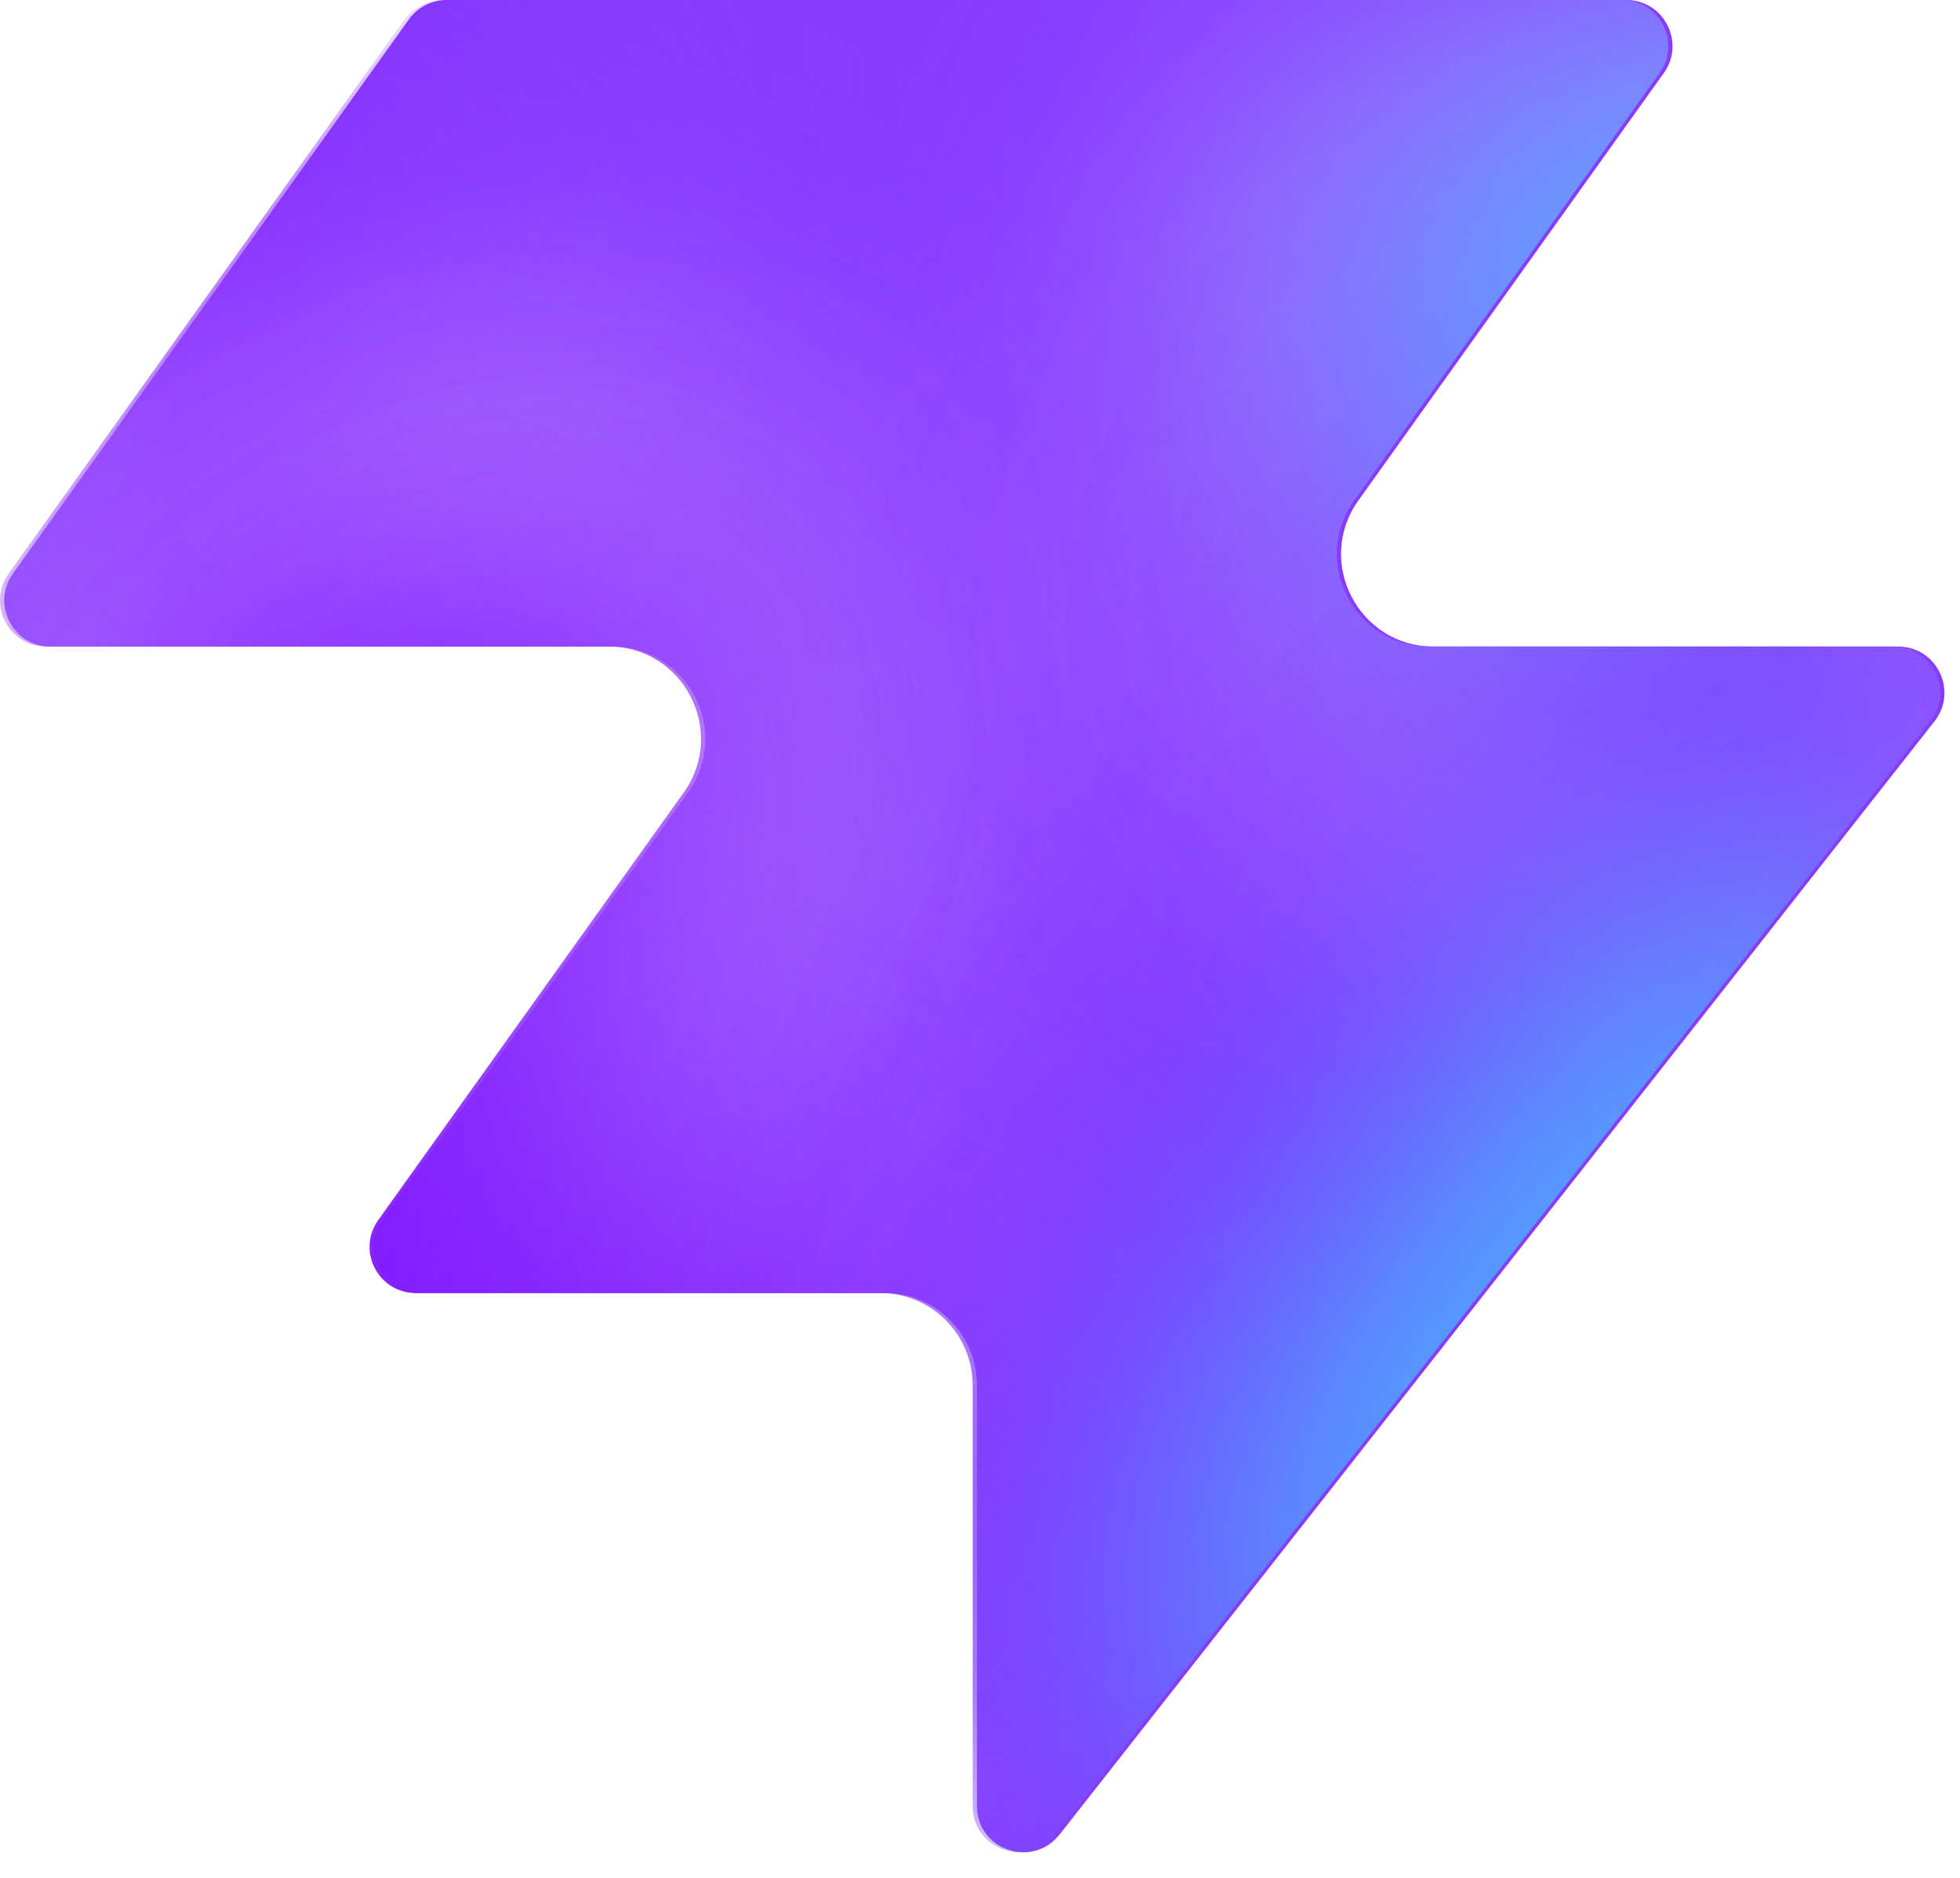
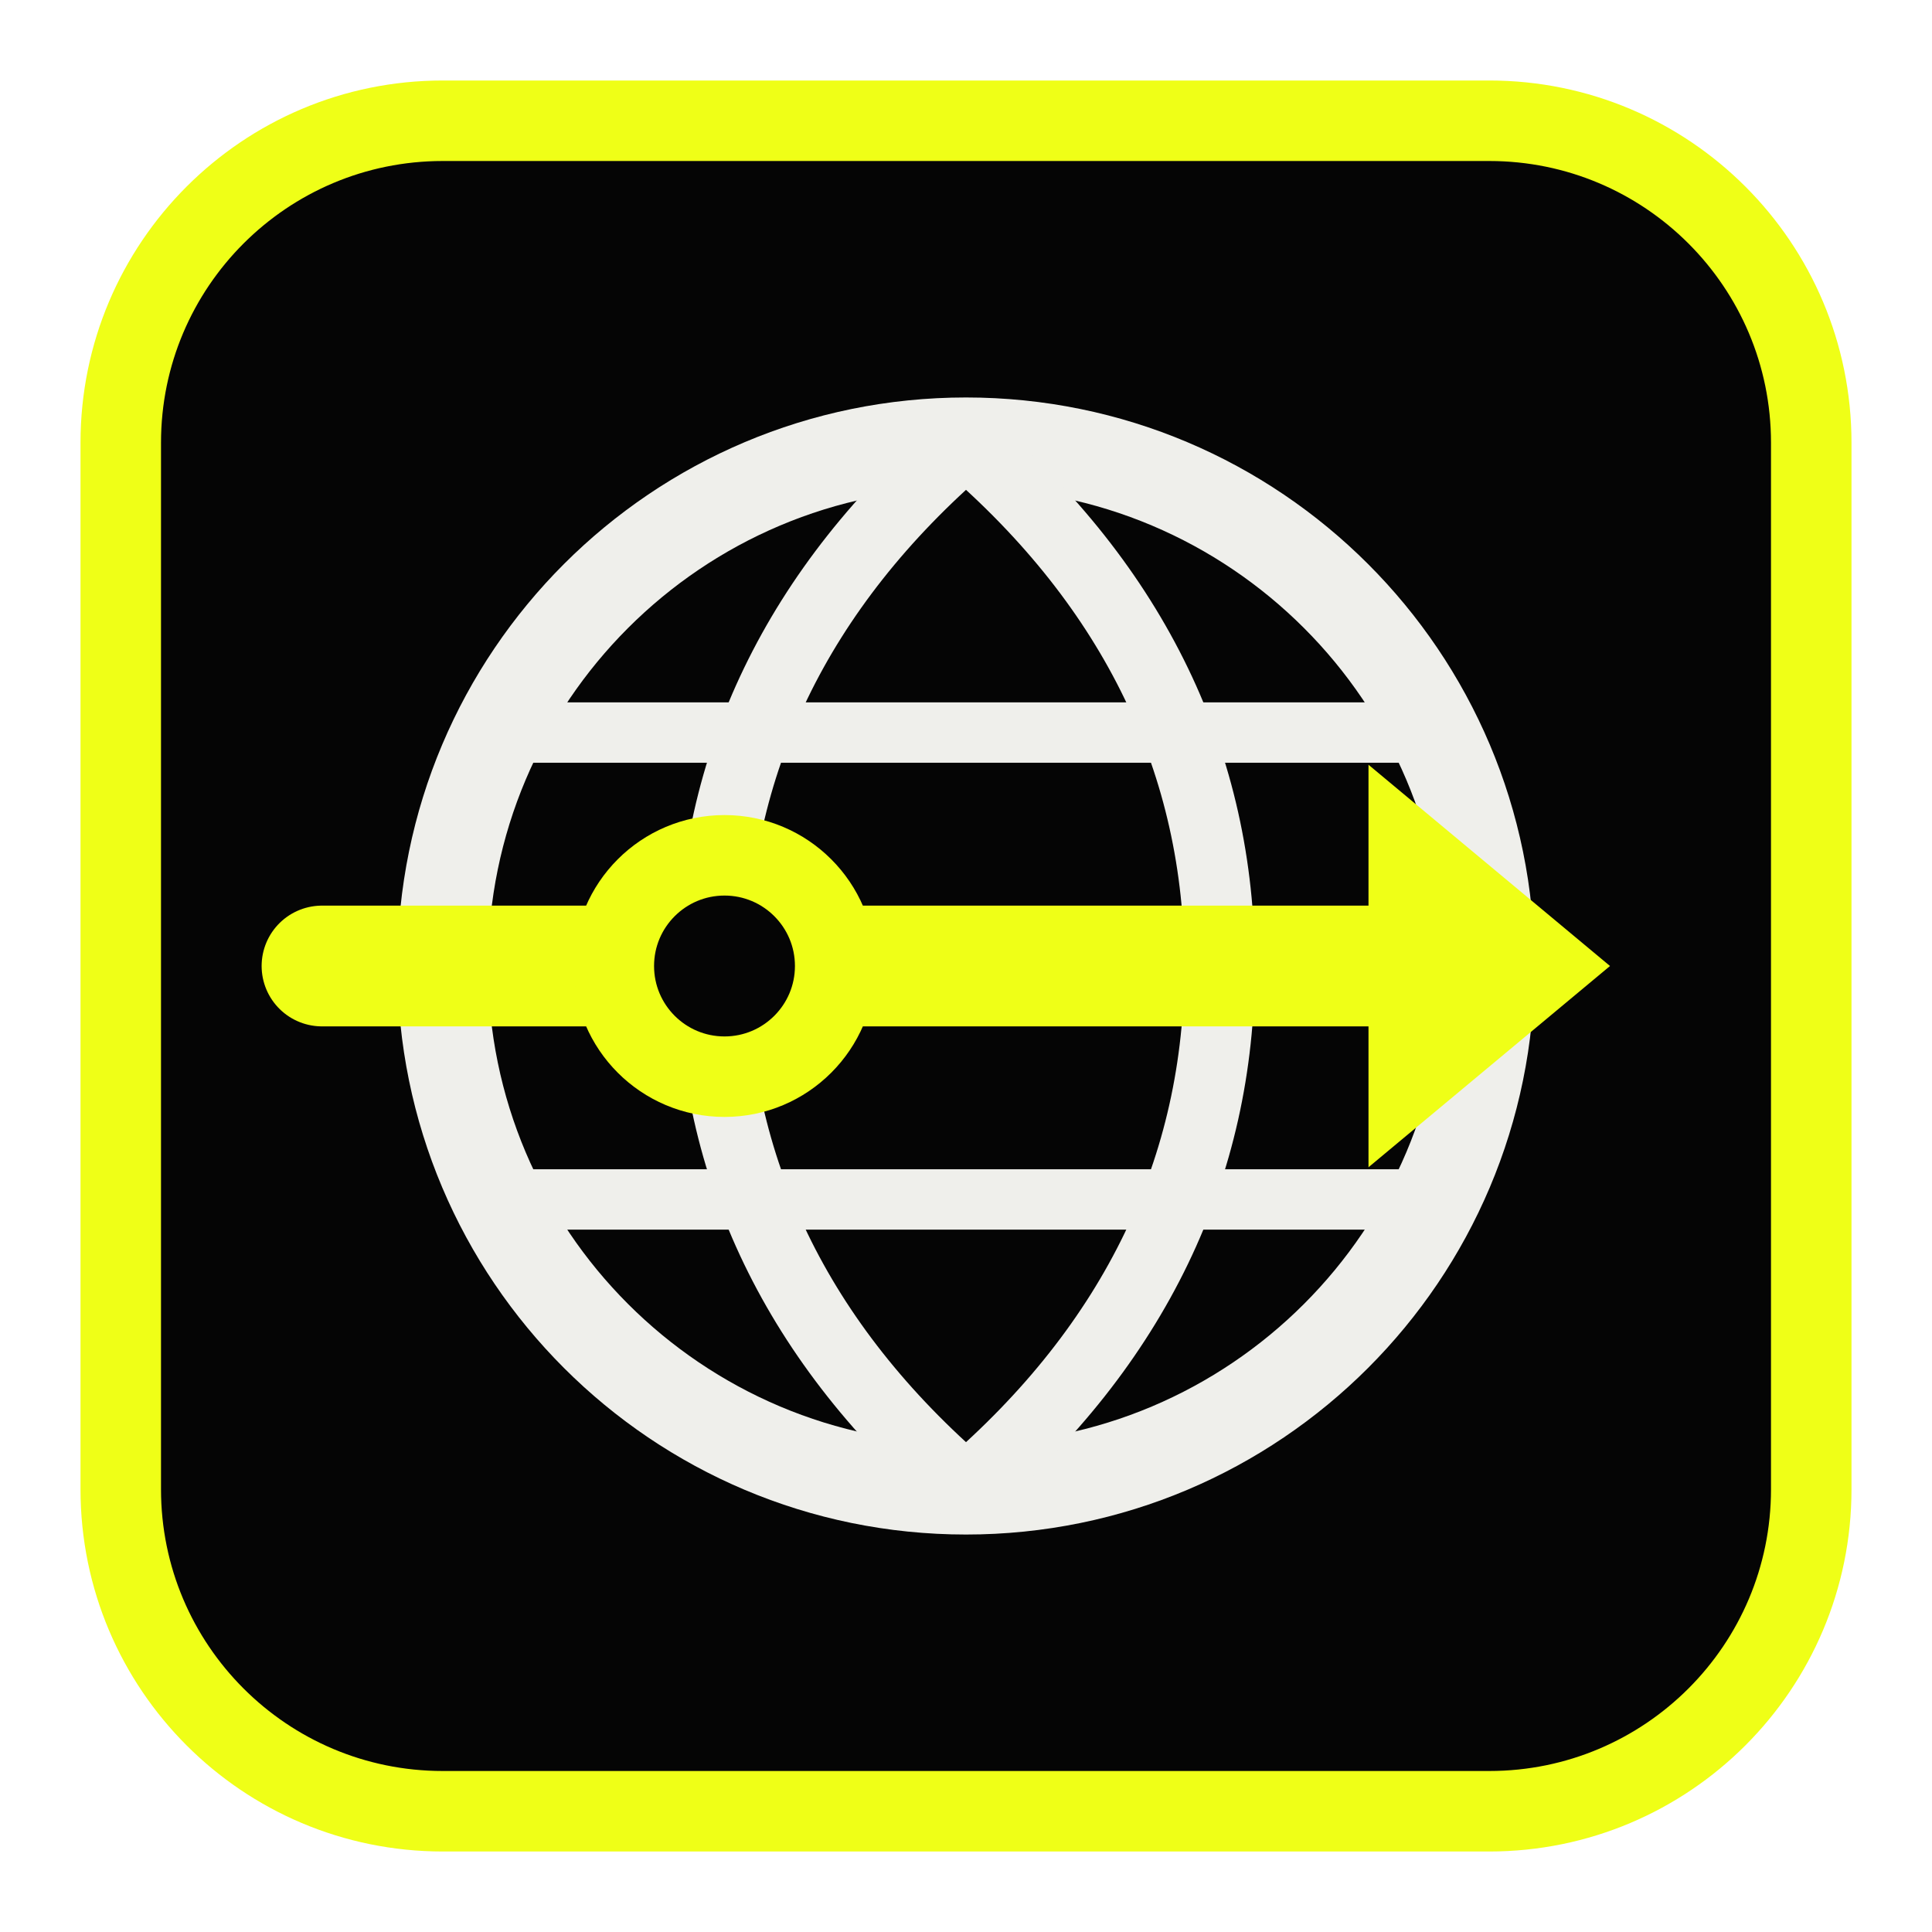
- <svg xmlns="http://www.w3.org/2000/svg" width="48" height="46" fill="none" viewBox="0 0 48 46">
-   <path fill="#863bff" d="M25.946 44.938c-.664.845-2.021.375-2.021-.698V33.937a2.26 2.26 0 0 0-2.262-2.262H10.287c-.92 0-1.456-1.04-.92-1.788l7.48-10.471c1.07-1.497 0-3.578-1.842-3.578H1.237c-.92 0-1.456-1.04-.92-1.788L10.013.474c.214-.297.556-.474.92-.474h28.894c.92 0 1.456 1.04.92 1.788l-7.48 10.471c-1.07 1.498 0 3.579 1.842 3.579h11.377c.943 0 1.473 1.088.89 1.83L25.947 44.94z" style="fill:#863bff;fill:color(display-p3 .525 .23 1);fill-opacity:1" />
-   <mask id="a" width="48" height="46" x="0" y="0" maskUnits="userSpaceOnUse" style="mask-type:alpha">
-     <path fill="#000" d="M25.842 44.938c-.664.844-2.021.375-2.021-.698V33.937a2.26 2.26 0 0 0-2.262-2.262H10.183c-.92 0-1.456-1.04-.92-1.788l7.48-10.471c1.07-1.498 0-3.579-1.842-3.579H1.133c-.92 0-1.456-1.04-.92-1.787L9.91.473c.214-.297.556-.474.92-.474h28.894c.92 0 1.456 1.04.92 1.788l-7.48 10.471c-1.07 1.498 0 3.578 1.842 3.578h11.377c.943 0 1.473 1.088.89 1.832L25.843 44.94z" style="fill:#000;fill-opacity:1" />
-   </mask>
-   <g mask="url(#a)">
-     <g filter="url(#b)">
-       <ellipse cx="5.508" cy="14.704" fill="#ede6ff" rx="5.508" ry="14.704" style="fill:#ede6ff;fill:color(display-p3 .927 .903 1);fill-opacity:1" transform="matrix(.00324 1 1 -.00324 -4.47 31.516)" />
-     </g>
-     <g filter="url(#c)">
-       <ellipse cx="10.399" cy="29.851" fill="#ede6ff" rx="10.399" ry="29.851" style="fill:#ede6ff;fill:color(display-p3 .927 .903 1);fill-opacity:1" transform="matrix(.00324 1 1 -.00324 -39.328 7.883)" />
-     </g>
-     <g filter="url(#d)">
-       <ellipse cx="5.508" cy="30.487" fill="#7e14ff" rx="5.508" ry="30.487" style="fill:#7e14ff;fill:color(display-p3 .492 .077 1);fill-opacity:1" transform="rotate(89.814 -25.913 -14.639)scale(1 -1)" />
-     </g>
-     <g filter="url(#e)">
-       <ellipse cx="5.508" cy="30.599" fill="#7e14ff" rx="5.508" ry="30.599" style="fill:#7e14ff;fill:color(display-p3 .492 .077 1);fill-opacity:1" transform="rotate(89.814 -32.644 -3.334)scale(1 -1)" />
-     </g>
-     <g filter="url(#f)">
-       <ellipse cx="5.508" cy="30.599" fill="#7e14ff" rx="5.508" ry="30.599" style="fill:#7e14ff;fill:color(display-p3 .492 .077 1);fill-opacity:1" transform="matrix(.00324 1 1 -.00324 -34.34 30.47)" />
-     </g>
-     <g filter="url(#g)">
-       <ellipse cx="14.072" cy="22.078" fill="#ede6ff" rx="14.072" ry="22.078" style="fill:#ede6ff;fill:color(display-p3 .927 .903 1);fill-opacity:1" transform="rotate(93.35 24.506 48.493)scale(-1 1)" />
-     </g>
-     <g filter="url(#h)">
-       <ellipse cx="3.47" cy="21.501" fill="#7e14ff" rx="3.47" ry="21.501" style="fill:#7e14ff;fill:color(display-p3 .492 .077 1);fill-opacity:1" transform="rotate(89.009 28.708 47.59)scale(-1 1)" />
-     </g>
-     <g filter="url(#i)">
-       <ellipse cx="3.47" cy="21.501" fill="#7e14ff" rx="3.47" ry="21.501" style="fill:#7e14ff;fill:color(display-p3 .492 .077 1);fill-opacity:1" transform="rotate(89.009 28.708 47.59)scale(-1 1)" />
-     </g>
-     <g filter="url(#j)">
-       <ellipse cx=".387" cy="8.972" fill="#7e14ff" rx="4.407" ry="29.108" style="fill:#7e14ff;fill:color(display-p3 .492 .077 1);fill-opacity:1" transform="rotate(39.51 .387 8.972)" />
-     </g>
-     <g filter="url(#k)">
-       <ellipse cx="47.523" cy="-6.092" fill="#7e14ff" rx="4.407" ry="29.108" style="fill:#7e14ff;fill:color(display-p3 .492 .077 1);fill-opacity:1" transform="rotate(37.892 47.523 -6.092)" />
-     </g>
-     <g filter="url(#l)">
-       <ellipse cx="41.412" cy="6.333" fill="#47bfff" rx="5.971" ry="9.665" style="fill:#47bfff;fill:color(display-p3 .28 .748 1);fill-opacity:1" transform="rotate(37.892 41.412 6.333)" />
-     </g>
-     <g filter="url(#m)">
-       <ellipse cx="-1.879" cy="38.332" fill="#7e14ff" rx="4.407" ry="29.108" style="fill:#7e14ff;fill:color(display-p3 .492 .077 1);fill-opacity:1" transform="rotate(37.892 -1.88 38.332)" />
-     </g>
-     <g filter="url(#n)">
-       <ellipse cx="-1.879" cy="38.332" fill="#7e14ff" rx="4.407" ry="29.108" style="fill:#7e14ff;fill:color(display-p3 .492 .077 1);fill-opacity:1" transform="rotate(37.892 -1.88 38.332)" />
-     </g>
-     <g filter="url(#o)">
-       <ellipse cx="35.651" cy="29.907" fill="#7e14ff" rx="4.407" ry="29.108" style="fill:#7e14ff;fill:color(display-p3 .492 .077 1);fill-opacity:1" transform="rotate(37.892 35.651 29.907)" />
-     </g>
-     <g filter="url(#p)">
-       <ellipse cx="38.418" cy="32.4" fill="#47bfff" rx="5.971" ry="15.297" style="fill:#47bfff;fill:color(display-p3 .28 .748 1);fill-opacity:1" transform="rotate(37.892 38.418 32.4)" />
-     </g>
-   </g>
-   <defs>
-     <filter id="b" width="60.045" height="41.654" x="-19.77" y="16.149" color-interpolation-filters="sRGB" filterUnits="userSpaceOnUse">
-       <feFlood flood-opacity="0" result="BackgroundImageFix" />
-       <feBlend in="SourceGraphic" in2="BackgroundImageFix" result="shape" />
-       <feGaussianBlur result="effect1_foregroundBlur_2002_17158" stdDeviation="7.659" />
-     </filter>
-     <filter id="c" width="90.34" height="51.437" x="-54.613" y="-7.533" color-interpolation-filters="sRGB" filterUnits="userSpaceOnUse">
-       <feFlood flood-opacity="0" result="BackgroundImageFix" />
-       <feBlend in="SourceGraphic" in2="BackgroundImageFix" result="shape" />
-       <feGaussianBlur result="effect1_foregroundBlur_2002_17158" stdDeviation="7.659" />
-     </filter>
-     <filter id="d" width="79.355" height="29.4" x="-49.64" y="2.03" color-interpolation-filters="sRGB" filterUnits="userSpaceOnUse">
-       <feFlood flood-opacity="0" result="BackgroundImageFix" />
-       <feBlend in="SourceGraphic" in2="BackgroundImageFix" result="shape" />
-       <feGaussianBlur result="effect1_foregroundBlur_2002_17158" stdDeviation="4.596" />
-     </filter>
-     <filter id="e" width="79.579" height="29.4" x="-45.045" y="20.029" color-interpolation-filters="sRGB" filterUnits="userSpaceOnUse">
-       <feFlood flood-opacity="0" result="BackgroundImageFix" />
-       <feBlend in="SourceGraphic" in2="BackgroundImageFix" result="shape" />
-       <feGaussianBlur result="effect1_foregroundBlur_2002_17158" stdDeviation="4.596" />
-     </filter>
-     <filter id="f" width="79.579" height="29.4" x="-43.513" y="21.178" color-interpolation-filters="sRGB" filterUnits="userSpaceOnUse">
-       <feFlood flood-opacity="0" result="BackgroundImageFix" />
-       <feBlend in="SourceGraphic" in2="BackgroundImageFix" result="shape" />
-       <feGaussianBlur result="effect1_foregroundBlur_2002_17158" stdDeviation="4.596" />
-     </filter>
-     <filter id="g" width="74.749" height="58.852" x="15.756" y="-17.901" color-interpolation-filters="sRGB" filterUnits="userSpaceOnUse">
-       <feFlood flood-opacity="0" result="BackgroundImageFix" />
-       <feBlend in="SourceGraphic" in2="BackgroundImageFix" result="shape" />
-       <feGaussianBlur result="effect1_foregroundBlur_2002_17158" stdDeviation="7.659" />
-     </filter>
-     <filter id="h" width="61.377" height="25.362" x="23.548" y="2.284" color-interpolation-filters="sRGB" filterUnits="userSpaceOnUse">
-       <feFlood flood-opacity="0" result="BackgroundImageFix" />
-       <feBlend in="SourceGraphic" in2="BackgroundImageFix" result="shape" />
-       <feGaussianBlur result="effect1_foregroundBlur_2002_17158" stdDeviation="4.596" />
-     </filter>
-     <filter id="i" width="61.377" height="25.362" x="23.548" y="2.284" color-interpolation-filters="sRGB" filterUnits="userSpaceOnUse">
-       <feFlood flood-opacity="0" result="BackgroundImageFix" />
-       <feBlend in="SourceGraphic" in2="BackgroundImageFix" result="shape" />
-       <feGaussianBlur result="effect1_foregroundBlur_2002_17158" stdDeviation="4.596" />
-     </filter>
-     <filter id="j" width="56.045" height="63.649" x="-27.636" y="-22.853" color-interpolation-filters="sRGB" filterUnits="userSpaceOnUse">
-       <feFlood flood-opacity="0" result="BackgroundImageFix" />
-       <feBlend in="SourceGraphic" in2="BackgroundImageFix" result="shape" />
-       <feGaussianBlur result="effect1_foregroundBlur_2002_17158" stdDeviation="4.596" />
-     </filter>
-     <filter id="k" width="54.814" height="64.646" x="20.116" y="-38.415" color-interpolation-filters="sRGB" filterUnits="userSpaceOnUse">
-       <feFlood flood-opacity="0" result="BackgroundImageFix" />
-       <feBlend in="SourceGraphic" in2="BackgroundImageFix" result="shape" />
-       <feGaussianBlur result="effect1_foregroundBlur_2002_17158" stdDeviation="4.596" />
-     </filter>
-     <filter id="l" width="33.541" height="35.313" x="24.641" y="-11.323" color-interpolation-filters="sRGB" filterUnits="userSpaceOnUse">
-       <feFlood flood-opacity="0" result="BackgroundImageFix" />
-       <feBlend in="SourceGraphic" in2="BackgroundImageFix" result="shape" />
-       <feGaussianBlur result="effect1_foregroundBlur_2002_17158" stdDeviation="4.596" />
-     </filter>
-     <filter id="m" width="54.814" height="64.646" x="-29.286" y="6.009" color-interpolation-filters="sRGB" filterUnits="userSpaceOnUse">
-       <feFlood flood-opacity="0" result="BackgroundImageFix" />
-       <feBlend in="SourceGraphic" in2="BackgroundImageFix" result="shape" />
-       <feGaussianBlur result="effect1_foregroundBlur_2002_17158" stdDeviation="4.596" />
-     </filter>
-     <filter id="n" width="54.814" height="64.646" x="-29.286" y="6.009" color-interpolation-filters="sRGB" filterUnits="userSpaceOnUse">
-       <feFlood flood-opacity="0" result="BackgroundImageFix" />
-       <feBlend in="SourceGraphic" in2="BackgroundImageFix" result="shape" />
-       <feGaussianBlur result="effect1_foregroundBlur_2002_17158" stdDeviation="4.596" />
-     </filter>
-     <filter id="o" width="54.814" height="64.646" x="8.244" y="-2.416" color-interpolation-filters="sRGB" filterUnits="userSpaceOnUse">
-       <feFlood flood-opacity="0" result="BackgroundImageFix" />
-       <feBlend in="SourceGraphic" in2="BackgroundImageFix" result="shape" />
-       <feGaussianBlur result="effect1_foregroundBlur_2002_17158" stdDeviation="4.596" />
-     </filter>
-     <filter id="p" width="39.409" height="43.623" x="18.713" y="10.588" color-interpolation-filters="sRGB" filterUnits="userSpaceOnUse">
-       <feFlood flood-opacity="0" result="BackgroundImageFix" />
-       <feBlend in="SourceGraphic" in2="BackgroundImageFix" result="shape" />
-       <feGaussianBlur result="effect1_foregroundBlur_2002_17158" stdDeviation="4.596" />
-     </filter>
-   </defs>
+ <svg xmlns="http://www.w3.org/2000/svg" viewBox="0 0 48 48">
+   <rect x="3" y="3" width="42" height="42" rx="8" fill="#050505" stroke="#efff17" stroke-width="2" />
+   <circle cx="24" cy="24" r="13" fill="none" stroke="#efefeb" stroke-width="2.25" />
+   <path d="M24 11c-4.2 3.6-6.3 8-6.3 13S19.8 33.4 24 37M24 11c4.2 3.6 6.3 8 6.3 13S28.2 33.4 24 37" fill="none" stroke="#efefeb" stroke-width="1.75" />
+   <path d="M12.5 18.2h23M12.5 29.8h23" fill="none" stroke="#efefeb" stroke-width="1.5" />
+   <path d="M8 24h27" fill="none" stroke="#efff17" stroke-width="3" stroke-linecap="round" />
+   <path d="m34 19 6 5-6 5z" fill="#efff17" />
+   <circle cx="18" cy="24" r="2.75" fill="#050505" stroke="#efff17" stroke-width="2" />
</svg>
